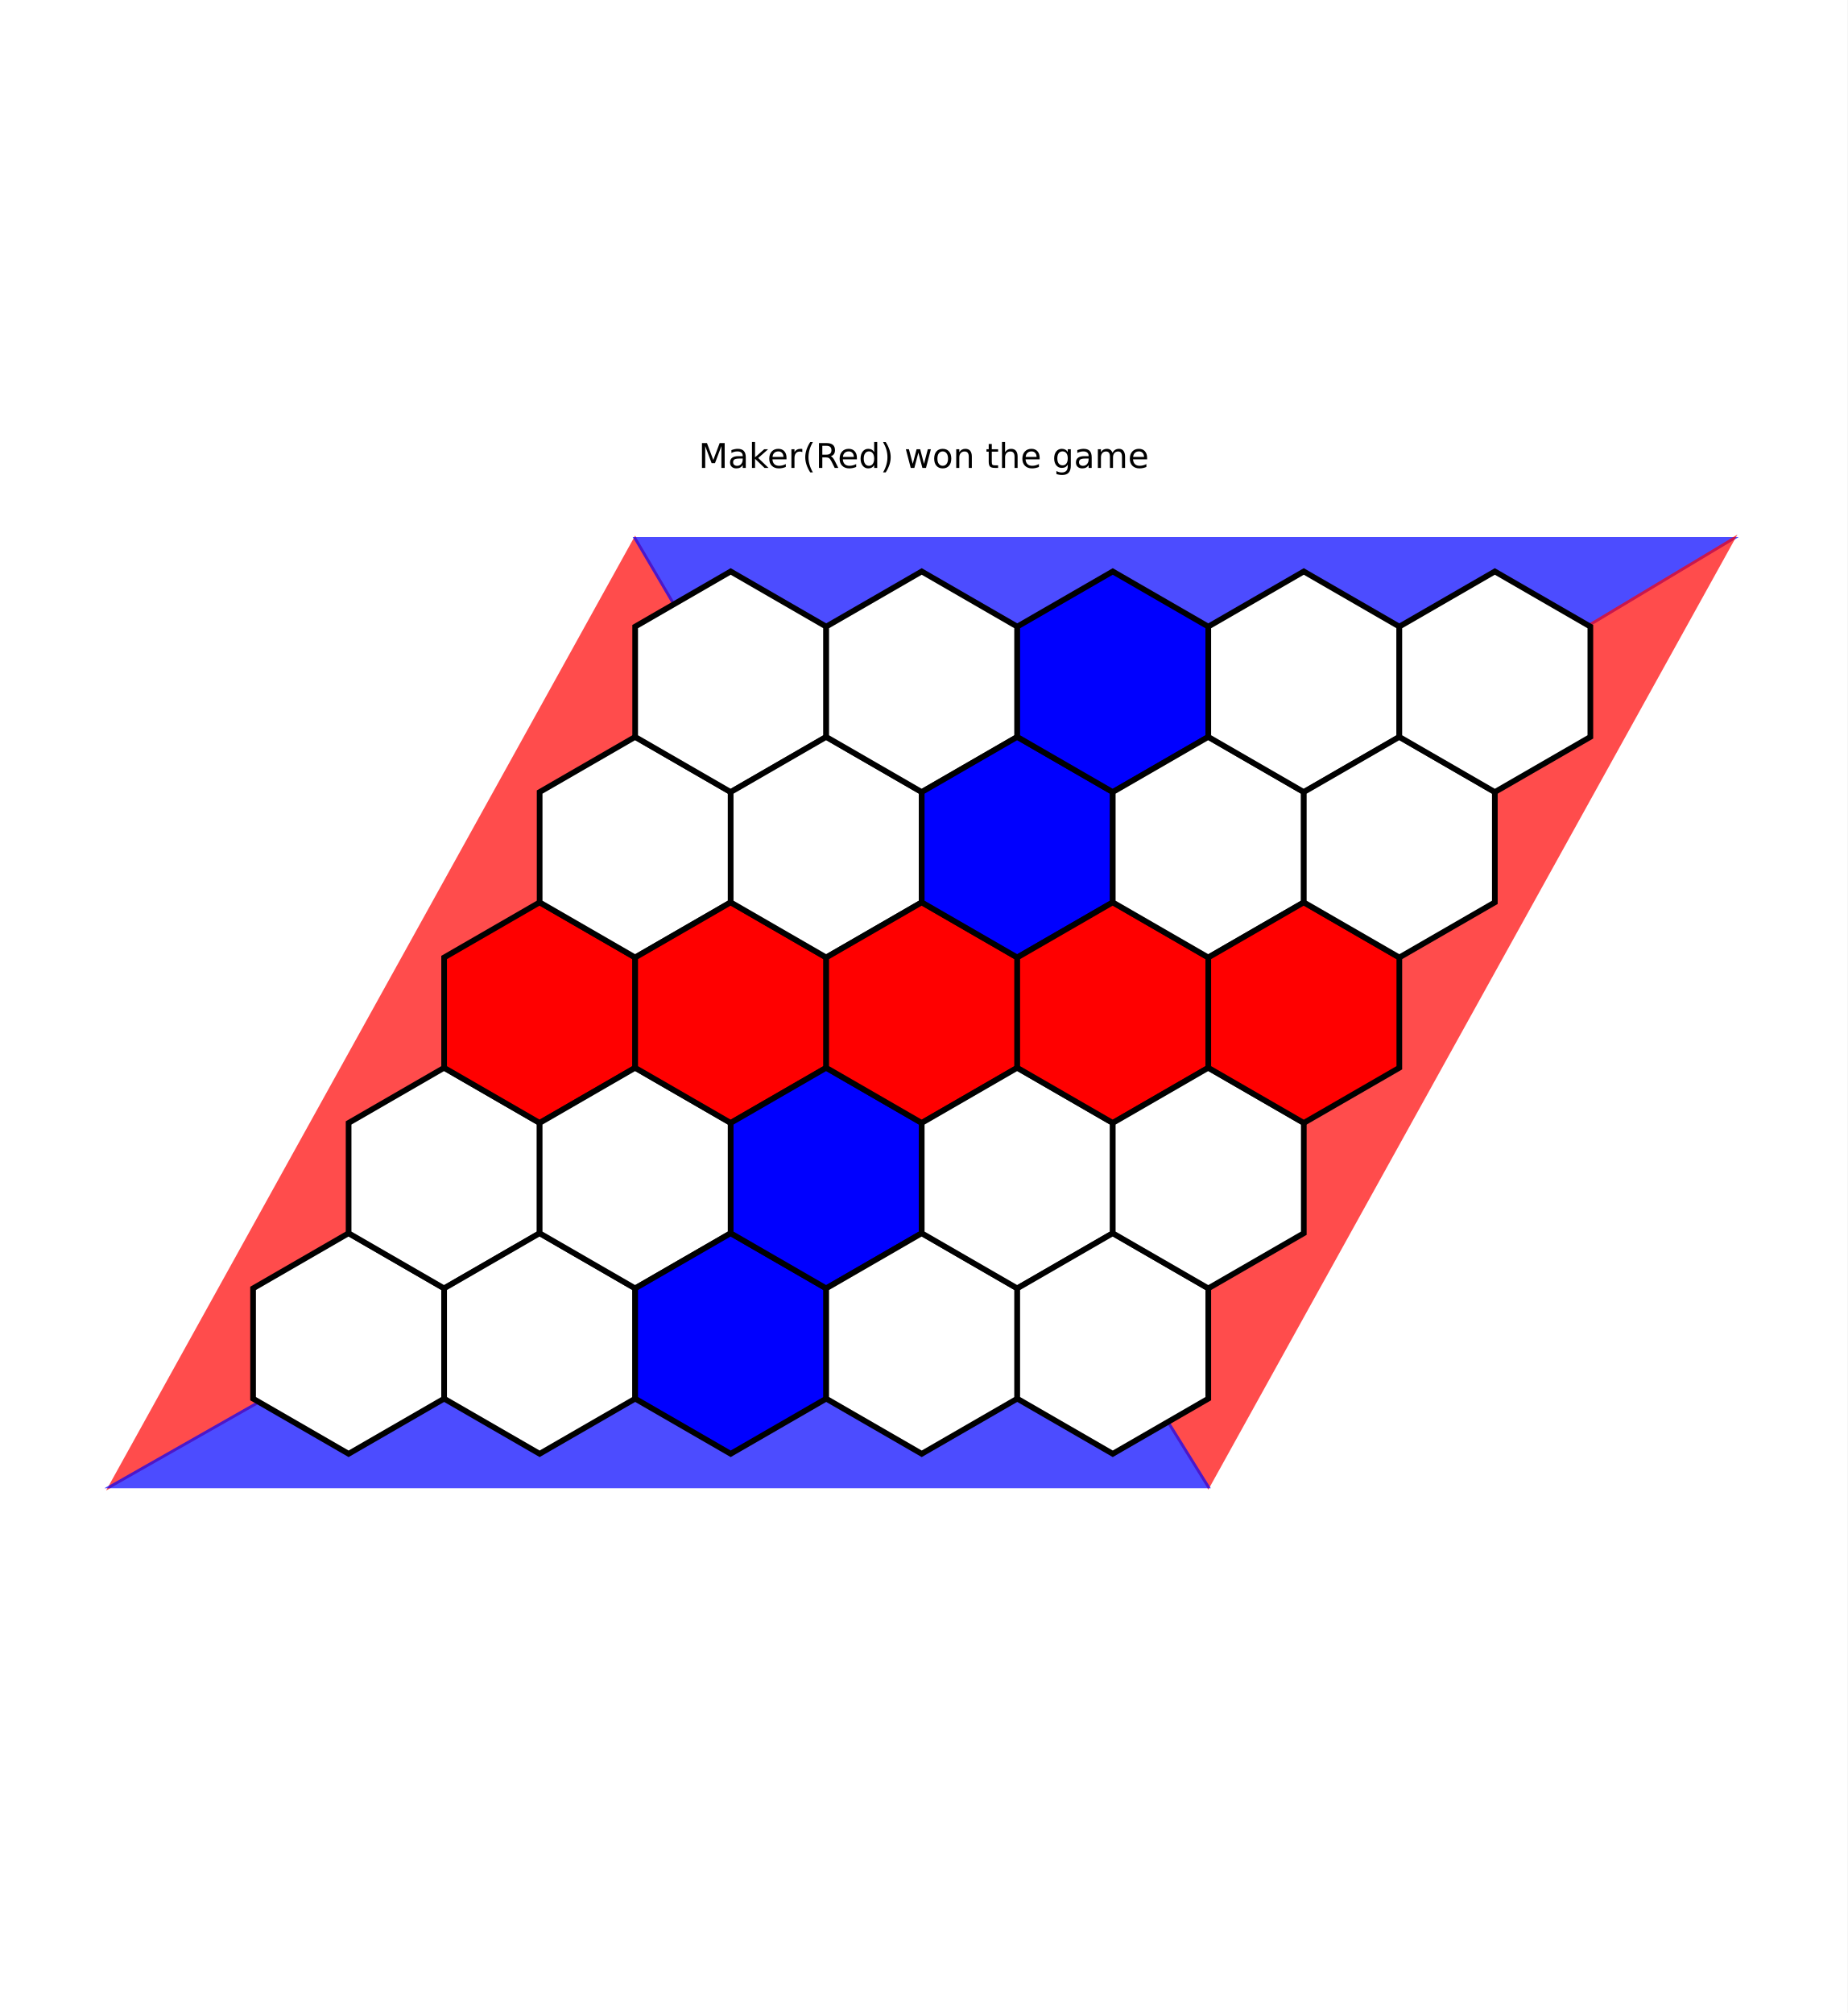
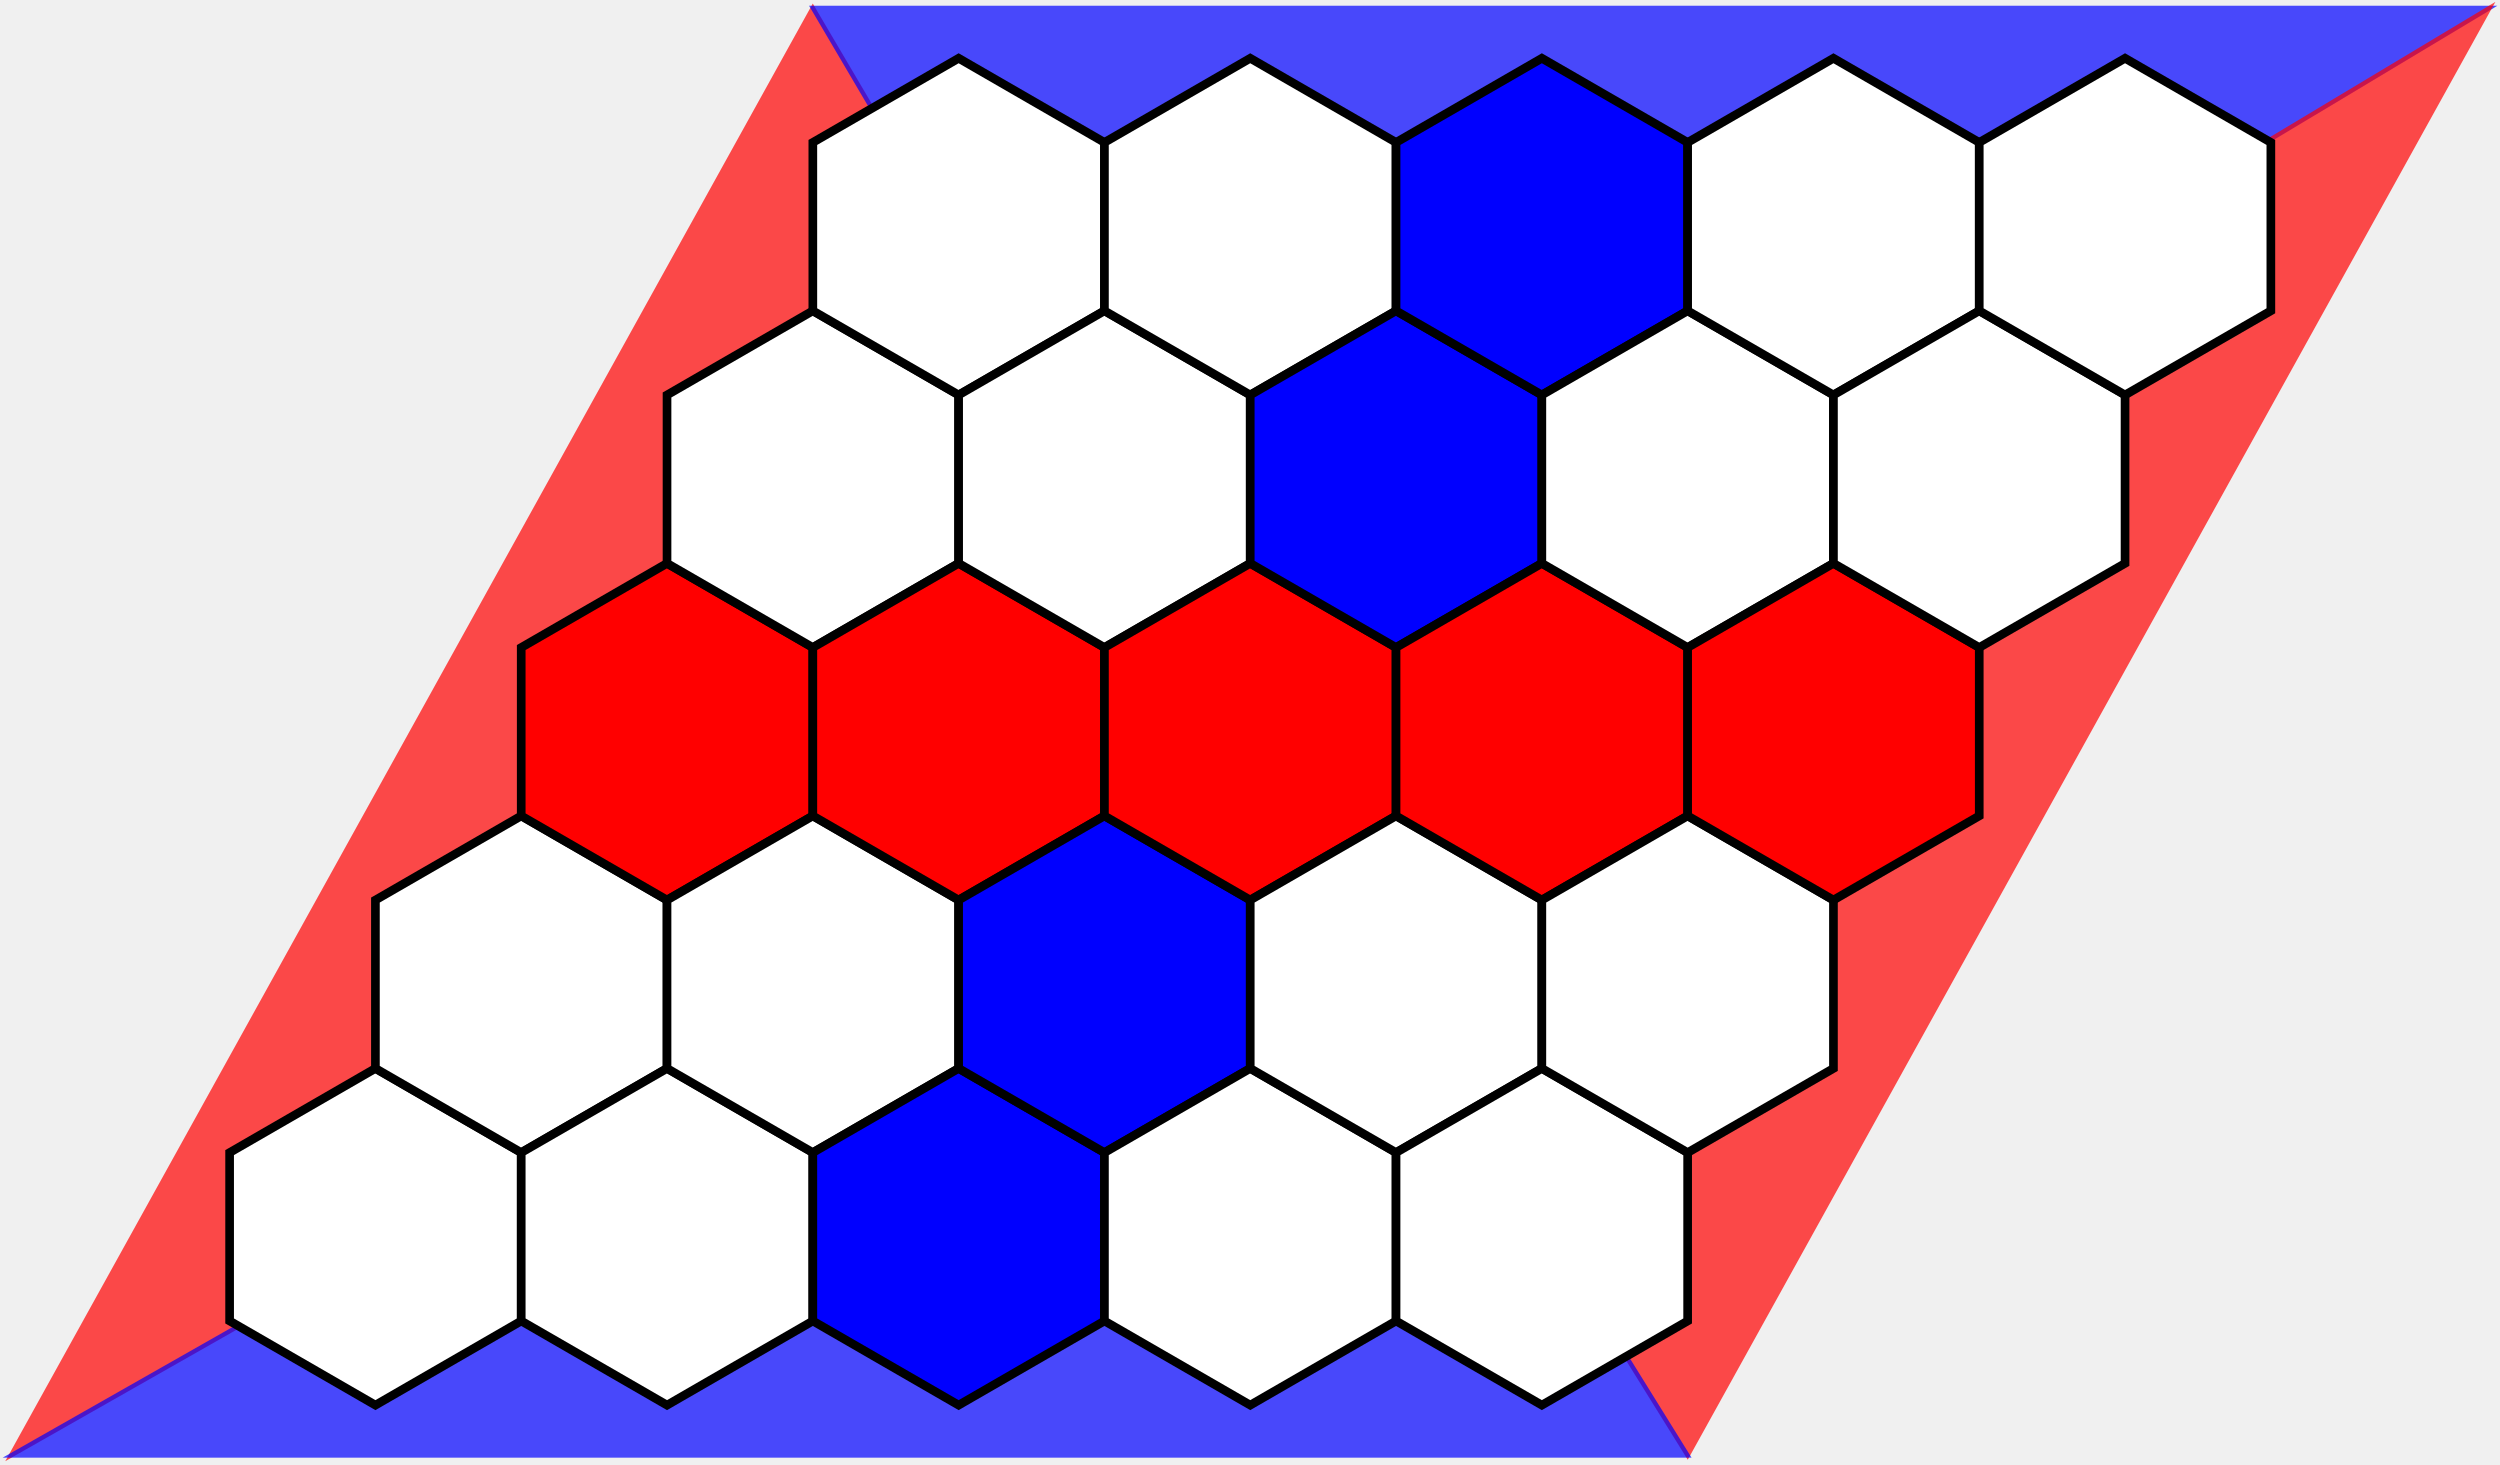
- <svg xmlns="http://www.w3.org/2000/svg" xmlns:xlink="http://www.w3.org/1999/xlink" width="650.88pt" height="709.2pt" viewBox="0 0 650.88 709.2" version="1.1">
-   <defs>
-     <style type="text/css">*{stroke-linejoin: round; stroke-linecap: butt}</style>
+ <svg xmlns="http://www.w3.org/2000/svg" width="577pt" height="338pt" viewBox="0 0 577 338" version="1.1" id="svg1640">
+   <defs id="defs1473">
+     <style type="text/css" id="style1471">*{stroke-linejoin: round; stroke-linecap: butt}</style>
  </defs>
-   <g id="figure_1">
-     <g id="patch_1">
-       <path d="M 0 709.2  L 650.88 709.2  L 650.88 0  L 0 0  z " style="fill: #ffffff" />
+   <g id="g1954" transform="translate(-36.16567,-187.8851)">
+     <g id="patch_2">
+       <path d="M 324.72,361.268 38.684,523.809 223.766,189.711 Z" clip-path="url(#p4200f284c1)" style="opacity:0.7;fill:#ff0000;stroke:#ff0000;stroke-linejoin:miter" id="path1478" />
    </g>
-     <g id="axes_1">
-       <g id="patch_2">
-         <path d="M 324.72 361.268  L 38.684 523.809  L 223.766 189.711  z " clip-path="url(#p4200f284c1)" style="fill: #ff0000; opacity: 0.7; stroke: #ff0000; stroke-linejoin: miter" />
-       </g>
-       <g id="patch_3">
-         <path d="M 324.72 361.268  L 610.756 189.711  L 223.766 189.711  z " clip-path="url(#p4200f284c1)" style="fill: #0000ff; opacity: 0.7; stroke: #0000ff; stroke-linejoin: miter" />
-       </g>
-       <g id="patch_4">
-         <path d="M 324.72 361.268  L 610.756 189.711  L 425.674 523.809  z " clip-path="url(#p4200f284c1)" style="fill: #ff0000; opacity: 0.7; stroke: #ff0000; stroke-linejoin: miter" />
-       </g>
-       <g id="patch_5">
-         <path d="M 324.72 361.268  L 38.684 523.809  L 425.674 523.809  z " clip-path="url(#p4200f284c1)" style="fill: #0000ff; opacity: 0.7; stroke: #0000ff; stroke-linejoin: miter" />
-       </g>
-       <g id="patch_6">
-         <path d="M 122.812 434.474  L 89.161 453.903  L 89.161 492.76  L 122.812 512.189  L 156.463 492.76  L 156.463 453.903  z " clip-path="url(#p4200f284c1)" style="fill: #ffffff; stroke: #000000; stroke-width: 2; stroke-linejoin: miter" />
-       </g>
-       <g id="patch_7">
-         <path d="M 156.463 376.189  L 122.812 395.617  L 122.812 434.474  L 156.463 453.903  L 190.115 434.474  L 190.115 395.617  z " clip-path="url(#p4200f284c1)" style="fill: #ffffff; stroke: #000000; stroke-width: 2; stroke-linejoin: miter" />
-       </g>
-       <g id="patch_8">
-         <path d="M 190.115 317.903  L 156.463 337.331  L 156.463 376.189  L 190.115 395.617  L 223.766 376.189  L 223.766 337.331  z " clip-path="url(#p4200f284c1)" style="fill: #ff0000; stroke: #000000; stroke-width: 2; stroke-linejoin: miter" />
-       </g>
-       <g id="patch_9">
-         <path d="M 223.766 259.617  L 190.115 279.046  L 190.115 317.903  L 223.766 337.331  L 257.417 317.903  L 257.417 279.046  z " clip-path="url(#p4200f284c1)" style="fill: #ffffff; stroke: #000000; stroke-width: 2; stroke-linejoin: miter" />
-       </g>
-       <g id="patch_10">
-         <path d="M 257.417 201.331  L 223.766 220.76  L 223.766 259.617  L 257.417 279.046  L 291.069 259.617  L 291.069 220.76  z " clip-path="url(#p4200f284c1)" style="fill: #ffffff; stroke: #000000; stroke-width: 2; stroke-linejoin: miter" />
-       </g>
-       <g id="patch_11">
-         <path d="M 190.115 434.474  L 156.463 453.903  L 156.463 492.76  L 190.115 512.189  L 223.766 492.76  L 223.766 453.903  z " clip-path="url(#p4200f284c1)" style="fill: #ffffff; stroke: #000000; stroke-width: 2; stroke-linejoin: miter" />
-       </g>
-       <g id="patch_12">
-         <path d="M 223.766 376.189  L 190.115 395.617  L 190.115 434.474  L 223.766 453.903  L 257.417 434.474  L 257.417 395.617  z " clip-path="url(#p4200f284c1)" style="fill: #ffffff; stroke: #000000; stroke-width: 2; stroke-linejoin: miter" />
-       </g>
-       <g id="patch_13">
-         <path d="M 257.417 317.903  L 223.766 337.331  L 223.766 376.189  L 257.417 395.617  L 291.069 376.189  L 291.069 337.331  z " clip-path="url(#p4200f284c1)" style="fill: #ff0000; stroke: #000000; stroke-width: 2; stroke-linejoin: miter" />
-       </g>
-       <g id="patch_14">
-         <path d="M 291.069 259.617  L 257.417 279.046  L 257.417 317.903  L 291.069 337.331  L 324.72 317.903  L 324.72 279.046  z " clip-path="url(#p4200f284c1)" style="fill: #ffffff; stroke: #000000; stroke-width: 2; stroke-linejoin: miter" />
-       </g>
-       <g id="patch_15">
-         <path d="M 324.72 201.331  L 291.069 220.76  L 291.069 259.617  L 324.72 279.046  L 358.371 259.617  L 358.371 220.76  z " clip-path="url(#p4200f284c1)" style="fill: #ffffff; stroke: #000000; stroke-width: 2; stroke-linejoin: miter" />
-       </g>
-       <g id="patch_16">
-         <path d="M 257.417 434.474  L 223.766 453.903  L 223.766 492.76  L 257.417 512.189  L 291.069 492.76  L 291.069 453.903  z " clip-path="url(#p4200f284c1)" style="fill: #0000ff; stroke: #000000; stroke-width: 2; stroke-linejoin: miter" />
-       </g>
-       <g id="patch_17">
-         <path d="M 291.069 376.189  L 257.417 395.617  L 257.417 434.474  L 291.069 453.903  L 324.72 434.474  L 324.72 395.617  z " clip-path="url(#p4200f284c1)" style="fill: #0000ff; stroke: #000000; stroke-width: 2; stroke-linejoin: miter" />
-       </g>
-       <g id="patch_18">
-         <path d="M 324.72 317.903  L 291.069 337.331  L 291.069 376.189  L 324.72 395.617  L 358.371 376.189  L 358.371 337.331  z " clip-path="url(#p4200f284c1)" style="fill: #ff0000; stroke: #000000; stroke-width: 2; stroke-linejoin: miter" />
-       </g>
-       <g id="patch_19">
-         <path d="M 358.371 259.617  L 324.72 279.046  L 324.72 317.903  L 358.371 337.331  L 392.023 317.903  L 392.023 279.046  z " clip-path="url(#p4200f284c1)" style="fill: #0000ff; stroke: #000000; stroke-width: 2; stroke-linejoin: miter" />
-       </g>
-       <g id="patch_20">
-         <path d="M 392.023 201.331  L 358.371 220.76  L 358.371 259.617  L 392.023 279.046  L 425.674 259.617  L 425.674 220.76  z " clip-path="url(#p4200f284c1)" style="fill: #0000ff; stroke: #000000; stroke-width: 2; stroke-linejoin: miter" />
-       </g>
-       <g id="patch_21">
-         <path d="M 324.72 434.474  L 291.069 453.903  L 291.069 492.76  L 324.72 512.189  L 358.371 492.76  L 358.371 453.903  z " clip-path="url(#p4200f284c1)" style="fill: #ffffff; stroke: #000000; stroke-width: 2; stroke-linejoin: miter" />
-       </g>
-       <g id="patch_22">
-         <path d="M 358.371 376.189  L 324.72 395.617  L 324.72 434.474  L 358.371 453.903  L 392.023 434.474  L 392.023 395.617  z " clip-path="url(#p4200f284c1)" style="fill: #ffffff; stroke: #000000; stroke-width: 2; stroke-linejoin: miter" />
-       </g>
-       <g id="patch_23">
-         <path d="M 392.023 317.903  L 358.371 337.331  L 358.371 376.189  L 392.023 395.617  L 425.674 376.189  L 425.674 337.331  z " clip-path="url(#p4200f284c1)" style="fill: #ff0000; stroke: #000000; stroke-width: 2; stroke-linejoin: miter" />
-       </g>
-       <g id="patch_24">
-         <path d="M 425.674 259.617  L 392.023 279.046  L 392.023 317.903  L 425.674 337.331  L 459.325 317.903  L 459.325 279.046  z " clip-path="url(#p4200f284c1)" style="fill: #ffffff; stroke: #000000; stroke-width: 2; stroke-linejoin: miter" />
-       </g>
-       <g id="patch_25">
-         <path d="M 459.325 201.331  L 425.674 220.76  L 425.674 259.617  L 459.325 279.046  L 492.977 259.617  L 492.977 220.76  z " clip-path="url(#p4200f284c1)" style="fill: #ffffff; stroke: #000000; stroke-width: 2; stroke-linejoin: miter" />
-       </g>
-       <g id="patch_26">
-         <path d="M 392.023 434.474  L 358.371 453.903  L 358.371 492.76  L 392.023 512.189  L 425.674 492.76  L 425.674 453.903  z " clip-path="url(#p4200f284c1)" style="fill: #ffffff; stroke: #000000; stroke-width: 2; stroke-linejoin: miter" />
-       </g>
-       <g id="patch_27">
-         <path d="M 425.674 376.189  L 392.023 395.617  L 392.023 434.474  L 425.674 453.903  L 459.325 434.474  L 459.325 395.617  z " clip-path="url(#p4200f284c1)" style="fill: #ffffff; stroke: #000000; stroke-width: 2; stroke-linejoin: miter" />
-       </g>
-       <g id="patch_28">
-         <path d="M 459.325 317.903  L 425.674 337.331  L 425.674 376.189  L 459.325 395.617  L 492.977 376.189  L 492.977 337.331  z " clip-path="url(#p4200f284c1)" style="fill: #ff0000; stroke: #000000; stroke-width: 2; stroke-linejoin: miter" />
-       </g>
-       <g id="patch_29">
-         <path d="M 492.977 259.617  L 459.325 279.046  L 459.325 317.903  L 492.977 337.331  L 526.628 317.903  L 526.628 279.046  z " clip-path="url(#p4200f284c1)" style="fill: #ffffff; stroke: #000000; stroke-width: 2; stroke-linejoin: miter" />
-       </g>
-       <g id="patch_30">
-         <path d="M 526.628 201.331  L 492.977 220.76  L 492.977 259.617  L 526.628 279.046  L 560.279 259.617  L 560.279 220.76  z " clip-path="url(#p4200f284c1)" style="fill: #ffffff; stroke: #000000; stroke-width: 2; stroke-linejoin: miter" />
-       </g>
-       <g id="text_1">
-         <g transform="translate(246.1191 164.8465)scale(0.12 -0.12)">
-           <defs>
-             <path id="DejaVuSans-4d" d="M 628 4666  L 1569 4666  L 2759 1491  L 3956 4666  L 4897 4666  L 4897 0  L 4281 0  L 4281 4097  L 3078 897  L 2444 897  L 1241 4097  L 1241 0  L 628 0  L 628 4666  z " transform="scale(0.015625)" />
-             <path id="DejaVuSans-61" d="M 2194 1759  Q 1497 1759 1228 1600  Q 959 1441 959 1056  Q 959 750 1161 570  Q 1363 391 1709 391  Q 2188 391 2477 730  Q 2766 1069 2766 1631  L 2766 1759  L 2194 1759  z M 3341 1997  L 3341 0  L 2766 0  L 2766 531  Q 2569 213 2275 61  Q 1981 -91 1556 -91  Q 1019 -91 701 211  Q 384 513 384 1019  Q 384 1609 779 1909  Q 1175 2209 1959 2209  L 2766 2209  L 2766 2266  Q 2766 2663 2505 2880  Q 2244 3097 1772 3097  Q 1472 3097 1187 3025  Q 903 2953 641 2809  L 641 3341  Q 956 3463 1253 3523  Q 1550 3584 1831 3584  Q 2591 3584 2966 3190  Q 3341 2797 3341 1997  z " transform="scale(0.015625)" />
-             <path id="DejaVuSans-6b" d="M 581 4863  L 1159 4863  L 1159 1991  L 2875 3500  L 3609 3500  L 1753 1863  L 3688 0  L 2938 0  L 1159 1709  L 1159 0  L 581 0  L 581 4863  z " transform="scale(0.015625)" />
-             <path id="DejaVuSans-65" d="M 3597 1894  L 3597 1613  L 953 1613  Q 991 1019 1311 708  Q 1631 397 2203 397  Q 2534 397 2845 478  Q 3156 559 3463 722  L 3463 178  Q 3153 47 2828 -22  Q 2503 -91 2169 -91  Q 1331 -91 842 396  Q 353 884 353 1716  Q 353 2575 817 3079  Q 1281 3584 2069 3584  Q 2775 3584 3186 3129  Q 3597 2675 3597 1894  z M 3022 2063  Q 3016 2534 2758 2815  Q 2500 3097 2075 3097  Q 1594 3097 1305 2825  Q 1016 2553 972 2059  L 3022 2063  z " transform="scale(0.015625)" />
-             <path id="DejaVuSans-72" d="M 2631 2963  Q 2534 3019 2420 3045  Q 2306 3072 2169 3072  Q 1681 3072 1420 2755  Q 1159 2438 1159 1844  L 1159 0  L 581 0  L 581 3500  L 1159 3500  L 1159 2956  Q 1341 3275 1631 3429  Q 1922 3584 2338 3584  Q 2397 3584 2469 3576  Q 2541 3569 2628 3553  L 2631 2963  z " transform="scale(0.015625)" />
-             <path id="DejaVuSans-28" d="M 1984 4856  Q 1566 4138 1362 3434  Q 1159 2731 1159 2009  Q 1159 1288 1364 580  Q 1569 -128 1984 -844  L 1484 -844  Q 1016 -109 783 600  Q 550 1309 550 2009  Q 550 2706 781 3412  Q 1013 4119 1484 4856  L 1984 4856  z " transform="scale(0.015625)" />
-             <path id="DejaVuSans-52" d="M 2841 2188  Q 3044 2119 3236 1894  Q 3428 1669 3622 1275  L 4263 0  L 3584 0  L 2988 1197  Q 2756 1666 2539 1819  Q 2322 1972 1947 1972  L 1259 1972  L 1259 0  L 628 0  L 628 4666  L 2053 4666  Q 2853 4666 3247 4331  Q 3641 3997 3641 3322  Q 3641 2881 3436 2590  Q 3231 2300 2841 2188  z M 1259 4147  L 1259 2491  L 2053 2491  Q 2509 2491 2742 2702  Q 2975 2913 2975 3322  Q 2975 3731 2742 3939  Q 2509 4147 2053 4147  L 1259 4147  z " transform="scale(0.015625)" />
-             <path id="DejaVuSans-64" d="M 2906 2969  L 2906 4863  L 3481 4863  L 3481 0  L 2906 0  L 2906 525  Q 2725 213 2448 61  Q 2172 -91 1784 -91  Q 1150 -91 751 415  Q 353 922 353 1747  Q 353 2572 751 3078  Q 1150 3584 1784 3584  Q 2172 3584 2448 3432  Q 2725 3281 2906 2969  z M 947 1747  Q 947 1113 1208 752  Q 1469 391 1925 391  Q 2381 391 2643 752  Q 2906 1113 2906 1747  Q 2906 2381 2643 2742  Q 2381 3103 1925 3103  Q 1469 3103 1208 2742  Q 947 2381 947 1747  z " transform="scale(0.015625)" />
-             <path id="DejaVuSans-29" d="M 513 4856  L 1013 4856  Q 1481 4119 1714 3412  Q 1947 2706 1947 2009  Q 1947 1309 1714 600  Q 1481 -109 1013 -844  L 513 -844  Q 928 -128 1133 580  Q 1338 1288 1338 2009  Q 1338 2731 1133 3434  Q 928 4138 513 4856  z " transform="scale(0.015625)" />
-             <path id="DejaVuSans-20" transform="scale(0.015625)" />
-             <path id="DejaVuSans-77" d="M 269 3500  L 844 3500  L 1563 769  L 2278 3500  L 2956 3500  L 3675 769  L 4391 3500  L 4966 3500  L 4050 0  L 3372 0  L 2619 2869  L 1863 0  L 1184 0  L 269 3500  z " transform="scale(0.015625)" />
-             <path id="DejaVuSans-6f" d="M 1959 3097  Q 1497 3097 1228 2736  Q 959 2375 959 1747  Q 959 1119 1226 758  Q 1494 397 1959 397  Q 2419 397 2687 759  Q 2956 1122 2956 1747  Q 2956 2369 2687 2733  Q 2419 3097 1959 3097  z M 1959 3584  Q 2709 3584 3137 3096  Q 3566 2609 3566 1747  Q 3566 888 3137 398  Q 2709 -91 1959 -91  Q 1206 -91 779 398  Q 353 888 353 1747  Q 353 2609 779 3096  Q 1206 3584 1959 3584  z " transform="scale(0.015625)" />
-             <path id="DejaVuSans-6e" d="M 3513 2113  L 3513 0  L 2938 0  L 2938 2094  Q 2938 2591 2744 2837  Q 2550 3084 2163 3084  Q 1697 3084 1428 2787  Q 1159 2491 1159 1978  L 1159 0  L 581 0  L 581 3500  L 1159 3500  L 1159 2956  Q 1366 3272 1645 3428  Q 1925 3584 2291 3584  Q 2894 3584 3203 3211  Q 3513 2838 3513 2113  z " transform="scale(0.015625)" />
-             <path id="DejaVuSans-74" d="M 1172 4494  L 1172 3500  L 2356 3500  L 2356 3053  L 1172 3053  L 1172 1153  Q 1172 725 1289 603  Q 1406 481 1766 481  L 2356 481  L 2356 0  L 1766 0  Q 1100 0 847 248  Q 594 497 594 1153  L 594 3053  L 172 3053  L 172 3500  L 594 3500  L 594 4494  L 1172 4494  z " transform="scale(0.015625)" />
-             <path id="DejaVuSans-68" d="M 3513 2113  L 3513 0  L 2938 0  L 2938 2094  Q 2938 2591 2744 2837  Q 2550 3084 2163 3084  Q 1697 3084 1428 2787  Q 1159 2491 1159 1978  L 1159 0  L 581 0  L 581 4863  L 1159 4863  L 1159 2956  Q 1366 3272 1645 3428  Q 1925 3584 2291 3584  Q 2894 3584 3203 3211  Q 3513 2838 3513 2113  z " transform="scale(0.015625)" />
-             <path id="DejaVuSans-67" d="M 2906 1791  Q 2906 2416 2648 2759  Q 2391 3103 1925 3103  Q 1463 3103 1205 2759  Q 947 2416 947 1791  Q 947 1169 1205 825  Q 1463 481 1925 481  Q 2391 481 2648 825  Q 2906 1169 2906 1791  z M 3481 434  Q 3481 -459 3084 -895  Q 2688 -1331 1869 -1331  Q 1566 -1331 1297 -1286  Q 1028 -1241 775 -1147  L 775 -588  Q 1028 -725 1275 -790  Q 1522 -856 1778 -856  Q 2344 -856 2625 -561  Q 2906 -266 2906 331  L 2906 616  Q 2728 306 2450 153  Q 2172 0 1784 0  Q 1141 0 747 490  Q 353 981 353 1791  Q 353 2603 747 3093  Q 1141 3584 1784 3584  Q 2172 3584 2450 3431  Q 2728 3278 2906 2969  L 2906 3500  L 3481 3500  L 3481 434  z " transform="scale(0.015625)" />
-             <path id="DejaVuSans-6d" d="M 3328 2828  Q 3544 3216 3844 3400  Q 4144 3584 4550 3584  Q 5097 3584 5394 3201  Q 5691 2819 5691 2113  L 5691 0  L 5113 0  L 5113 2094  Q 5113 2597 4934 2840  Q 4756 3084 4391 3084  Q 3944 3084 3684 2787  Q 3425 2491 3425 1978  L 3425 0  L 2847 0  L 2847 2094  Q 2847 2600 2669 2842  Q 2491 3084 2119 3084  Q 1678 3084 1418 2786  Q 1159 2488 1159 1978  L 1159 0  L 581 0  L 581 3500  L 1159 3500  L 1159 2956  Q 1356 3278 1631 3431  Q 1906 3584 2284 3584  Q 2666 3584 2933 3390  Q 3200 3197 3328 2828  z " transform="scale(0.015625)" />
-           </defs>
-           <use xlink:href="#DejaVuSans-4d" />
-           <use xlink:href="#DejaVuSans-61" x="86.279" />
-           <use xlink:href="#DejaVuSans-6b" x="147.559" />
-           <use xlink:href="#DejaVuSans-65" x="201.844" />
-           <use xlink:href="#DejaVuSans-72" x="263.367" />
-           <use xlink:href="#DejaVuSans-28" x="304.48" />
-           <use xlink:href="#DejaVuSans-52" x="343.494" />
-           <use xlink:href="#DejaVuSans-65" x="408.477" />
-           <use xlink:href="#DejaVuSans-64" x="470" />
-           <use xlink:href="#DejaVuSans-29" x="533.477" />
-           <use xlink:href="#DejaVuSans-20" x="572.49" />
-           <use xlink:href="#DejaVuSans-77" x="604.277" />
-           <use xlink:href="#DejaVuSans-6f" x="686.064" />
-           <use xlink:href="#DejaVuSans-6e" x="747.246" />
-           <use xlink:href="#DejaVuSans-20" x="810.625" />
-           <use xlink:href="#DejaVuSans-74" x="842.412" />
-           <use xlink:href="#DejaVuSans-68" x="881.621" />
-           <use xlink:href="#DejaVuSans-65" x="945" />
-           <use xlink:href="#DejaVuSans-20" x="1006.523" />
-           <use xlink:href="#DejaVuSans-67" x="1038.311" />
-           <use xlink:href="#DejaVuSans-61" x="1101.787" />
-           <use xlink:href="#DejaVuSans-6d" x="1163.066" />
-           <use xlink:href="#DejaVuSans-65" x="1260.479" />
-         </g>
-       </g>
+     <g id="patch_3">
+       <path d="M 324.72,361.268 610.756,189.711 H 223.766 Z" clip-path="url(#p4200f284c1)" style="opacity:0.7;fill:#0000ff;stroke:#0000ff;stroke-linejoin:miter" id="path1481" />
+     </g>
+     <g id="patch_4">
+       <path d="M 324.72,361.268 610.756,189.711 425.674,523.809 Z" clip-path="url(#p4200f284c1)" style="opacity:0.7;fill:#ff0000;stroke:#ff0000;stroke-linejoin:miter" id="path1484" />
+     </g>
+     <g id="patch_5">
+       <path d="M 324.72,361.268 38.684,523.809 H 425.674 Z" clip-path="url(#p4200f284c1)" style="opacity:0.7;fill:#0000ff;stroke:#0000ff;stroke-linejoin:miter" id="path1487" />
+     </g>
+     <g id="patch_6">
+       <path d="m 122.812,434.474 -33.651,19.429 v 38.857 l 33.651,19.429 33.651,-19.429 v -38.857 z" clip-path="url(#p4200f284c1)" style="fill:#ffffff;stroke:#000000;stroke-width:2;stroke-linejoin:miter" id="path1490" />
+     </g>
+     <g id="patch_7">
+       <path d="m 156.463,376.189 -33.651,19.429 v 38.857 l 33.651,19.429 33.651,-19.429 v -38.857 z" clip-path="url(#p4200f284c1)" style="fill:#ffffff;stroke:#000000;stroke-width:2;stroke-linejoin:miter" id="path1493" />
+     </g>
+     <g id="patch_8">
+       <path d="m 190.115,317.903 -33.651,19.429 v 38.857 l 33.651,19.429 33.651,-19.429 v -38.857 z" clip-path="url(#p4200f284c1)" style="fill:#ff0000;stroke:#000000;stroke-width:2;stroke-linejoin:miter" id="path1496" />
+     </g>
+     <g id="patch_9">
+       <path d="m 223.766,259.617 -33.651,19.429 v 38.857 l 33.651,19.429 33.651,-19.429 v -38.857 z" clip-path="url(#p4200f284c1)" style="fill:#ffffff;stroke:#000000;stroke-width:2;stroke-linejoin:miter" id="path1499" />
+     </g>
+     <g id="patch_10">
+       <path d="m 257.417,201.331 -33.651,19.429 v 38.857 l 33.651,19.429 33.651,-19.429 v -38.857 z" clip-path="url(#p4200f284c1)" style="fill:#ffffff;stroke:#000000;stroke-width:2;stroke-linejoin:miter" id="path1502" />
+     </g>
+     <g id="patch_11">
+       <path d="m 190.115,434.474 -33.651,19.429 v 38.857 l 33.651,19.429 33.651,-19.429 v -38.857 z" clip-path="url(#p4200f284c1)" style="fill:#ffffff;stroke:#000000;stroke-width:2;stroke-linejoin:miter" id="path1505" />
+     </g>
+     <g id="patch_12">
+       <path d="m 223.766,376.189 -33.651,19.429 v 38.857 l 33.651,19.429 33.651,-19.429 v -38.857 z" clip-path="url(#p4200f284c1)" style="fill:#ffffff;stroke:#000000;stroke-width:2;stroke-linejoin:miter" id="path1508" />
+     </g>
+     <g id="patch_13">
+       <path d="m 257.417,317.903 -33.651,19.429 v 38.857 l 33.651,19.429 33.651,-19.429 v -38.857 z" clip-path="url(#p4200f284c1)" style="fill:#ff0000;stroke:#000000;stroke-width:2;stroke-linejoin:miter" id="path1511" />
+     </g>
+     <g id="patch_14">
+       <path d="m 291.069,259.617 -33.651,19.429 v 38.857 l 33.651,19.429 33.651,-19.429 v -38.857 z" clip-path="url(#p4200f284c1)" style="fill:#ffffff;stroke:#000000;stroke-width:2;stroke-linejoin:miter" id="path1514" />
+     </g>
+     <g id="patch_15">
+       <path d="m 324.72,201.331 -33.651,19.429 v 38.857 l 33.651,19.429 33.651,-19.429 v -38.857 z" clip-path="url(#p4200f284c1)" style="fill:#ffffff;stroke:#000000;stroke-width:2;stroke-linejoin:miter" id="path1517" />
+     </g>
+     <g id="patch_16">
+       <path d="m 257.417,434.474 -33.651,19.429 v 38.857 l 33.651,19.429 33.651,-19.429 v -38.857 z" clip-path="url(#p4200f284c1)" style="fill:#0000ff;stroke:#000000;stroke-width:2;stroke-linejoin:miter" id="path1520" />
+     </g>
+     <g id="patch_17">
+       <path d="m 291.069,376.189 -33.651,19.429 v 38.857 l 33.651,19.429 33.651,-19.429 v -38.857 z" clip-path="url(#p4200f284c1)" style="fill:#0000ff;stroke:#000000;stroke-width:2;stroke-linejoin:miter" id="path1523" />
+     </g>
+     <g id="patch_18">
+       <path d="m 324.72,317.903 -33.651,19.429 v 38.857 l 33.651,19.429 33.651,-19.429 v -38.857 z" clip-path="url(#p4200f284c1)" style="fill:#ff0000;stroke:#000000;stroke-width:2;stroke-linejoin:miter" id="path1526" />
+     </g>
+     <g id="patch_19">
+       <path d="M 358.371,259.617 324.72,279.046 v 38.857 l 33.651,19.429 33.651,-19.429 v -38.857 z" clip-path="url(#p4200f284c1)" style="fill:#0000ff;stroke:#000000;stroke-width:2;stroke-linejoin:miter" id="path1529" />
+     </g>
+     <g id="patch_20">
+       <path d="m 392.023,201.331 -33.651,19.429 v 38.857 l 33.651,19.429 33.651,-19.429 v -38.857 z" clip-path="url(#p4200f284c1)" style="fill:#0000ff;stroke:#000000;stroke-width:2;stroke-linejoin:miter" id="path1532" />
+     </g>
+     <g id="patch_21">
+       <path d="m 324.72,434.474 -33.651,19.429 v 38.857 l 33.651,19.429 33.651,-19.429 v -38.857 z" clip-path="url(#p4200f284c1)" style="fill:#ffffff;stroke:#000000;stroke-width:2;stroke-linejoin:miter" id="path1535" />
+     </g>
+     <g id="patch_22">
+       <path d="M 358.371,376.189 324.72,395.617 v 38.857 l 33.651,19.429 33.651,-19.429 v -38.857 z" clip-path="url(#p4200f284c1)" style="fill:#ffffff;stroke:#000000;stroke-width:2;stroke-linejoin:miter" id="path1538" />
+     </g>
+     <g id="patch_23">
+       <path d="m 392.023,317.903 -33.651,19.429 v 38.857 l 33.651,19.429 33.651,-19.429 v -38.857 z" clip-path="url(#p4200f284c1)" style="fill:#ff0000;stroke:#000000;stroke-width:2;stroke-linejoin:miter" id="path1541" />
+     </g>
+     <g id="patch_24">
+       <path d="m 425.674,259.617 -33.651,19.429 v 38.857 l 33.651,19.429 33.651,-19.429 v -38.857 z" clip-path="url(#p4200f284c1)" style="fill:#ffffff;stroke:#000000;stroke-width:2;stroke-linejoin:miter" id="path1544" />
+     </g>
+     <g id="patch_25">
+       <path d="m 459.325,201.331 -33.651,19.429 v 38.857 l 33.651,19.429 33.651,-19.429 v -38.857 z" clip-path="url(#p4200f284c1)" style="fill:#ffffff;stroke:#000000;stroke-width:2;stroke-linejoin:miter" id="path1547" />
+     </g>
+     <g id="patch_26">
+       <path d="m 392.023,434.474 -33.651,19.429 v 38.857 l 33.651,19.429 33.651,-19.429 v -38.857 z" clip-path="url(#p4200f284c1)" style="fill:#ffffff;stroke:#000000;stroke-width:2;stroke-linejoin:miter" id="path1550" />
+     </g>
+     <g id="patch_27">
+       <path d="m 425.674,376.189 -33.651,19.429 v 38.857 l 33.651,19.429 33.651,-19.429 v -38.857 z" clip-path="url(#p4200f284c1)" style="fill:#ffffff;stroke:#000000;stroke-width:2;stroke-linejoin:miter" id="path1553" />
+     </g>
+     <g id="patch_28">
+       <path d="m 459.325,317.903 -33.651,19.429 v 38.857 l 33.651,19.429 33.651,-19.429 v -38.857 z" clip-path="url(#p4200f284c1)" style="fill:#ff0000;stroke:#000000;stroke-width:2;stroke-linejoin:miter" id="path1556" />
+     </g>
+     <g id="patch_29">
+       <path d="m 492.977,259.617 -33.651,19.429 v 38.857 l 33.651,19.429 33.651,-19.429 v -38.857 z" clip-path="url(#p4200f284c1)" style="fill:#ffffff;stroke:#000000;stroke-width:2;stroke-linejoin:miter" id="path1559" />
+     </g>
+     <g id="patch_30">
+       <path d="m 526.628,201.331 -33.651,19.429 v 38.857 l 33.651,19.429 33.651,-19.429 v -38.857 z" clip-path="url(#p4200f284c1)" style="fill:#ffffff;stroke:#000000;stroke-width:2;stroke-linejoin:miter" id="path1562" />
    </g>
  </g>
-   <defs>
+   <defs id="defs1638">
    <clipPath id="p4200f284c1">
-       <rect x="10.8" y="170.846" width="629.28" height="367.507" />
+       <rect x="10.8" y="170.846" width="629.28" height="367.507" id="rect1635" />
    </clipPath>
  </defs>
</svg>
